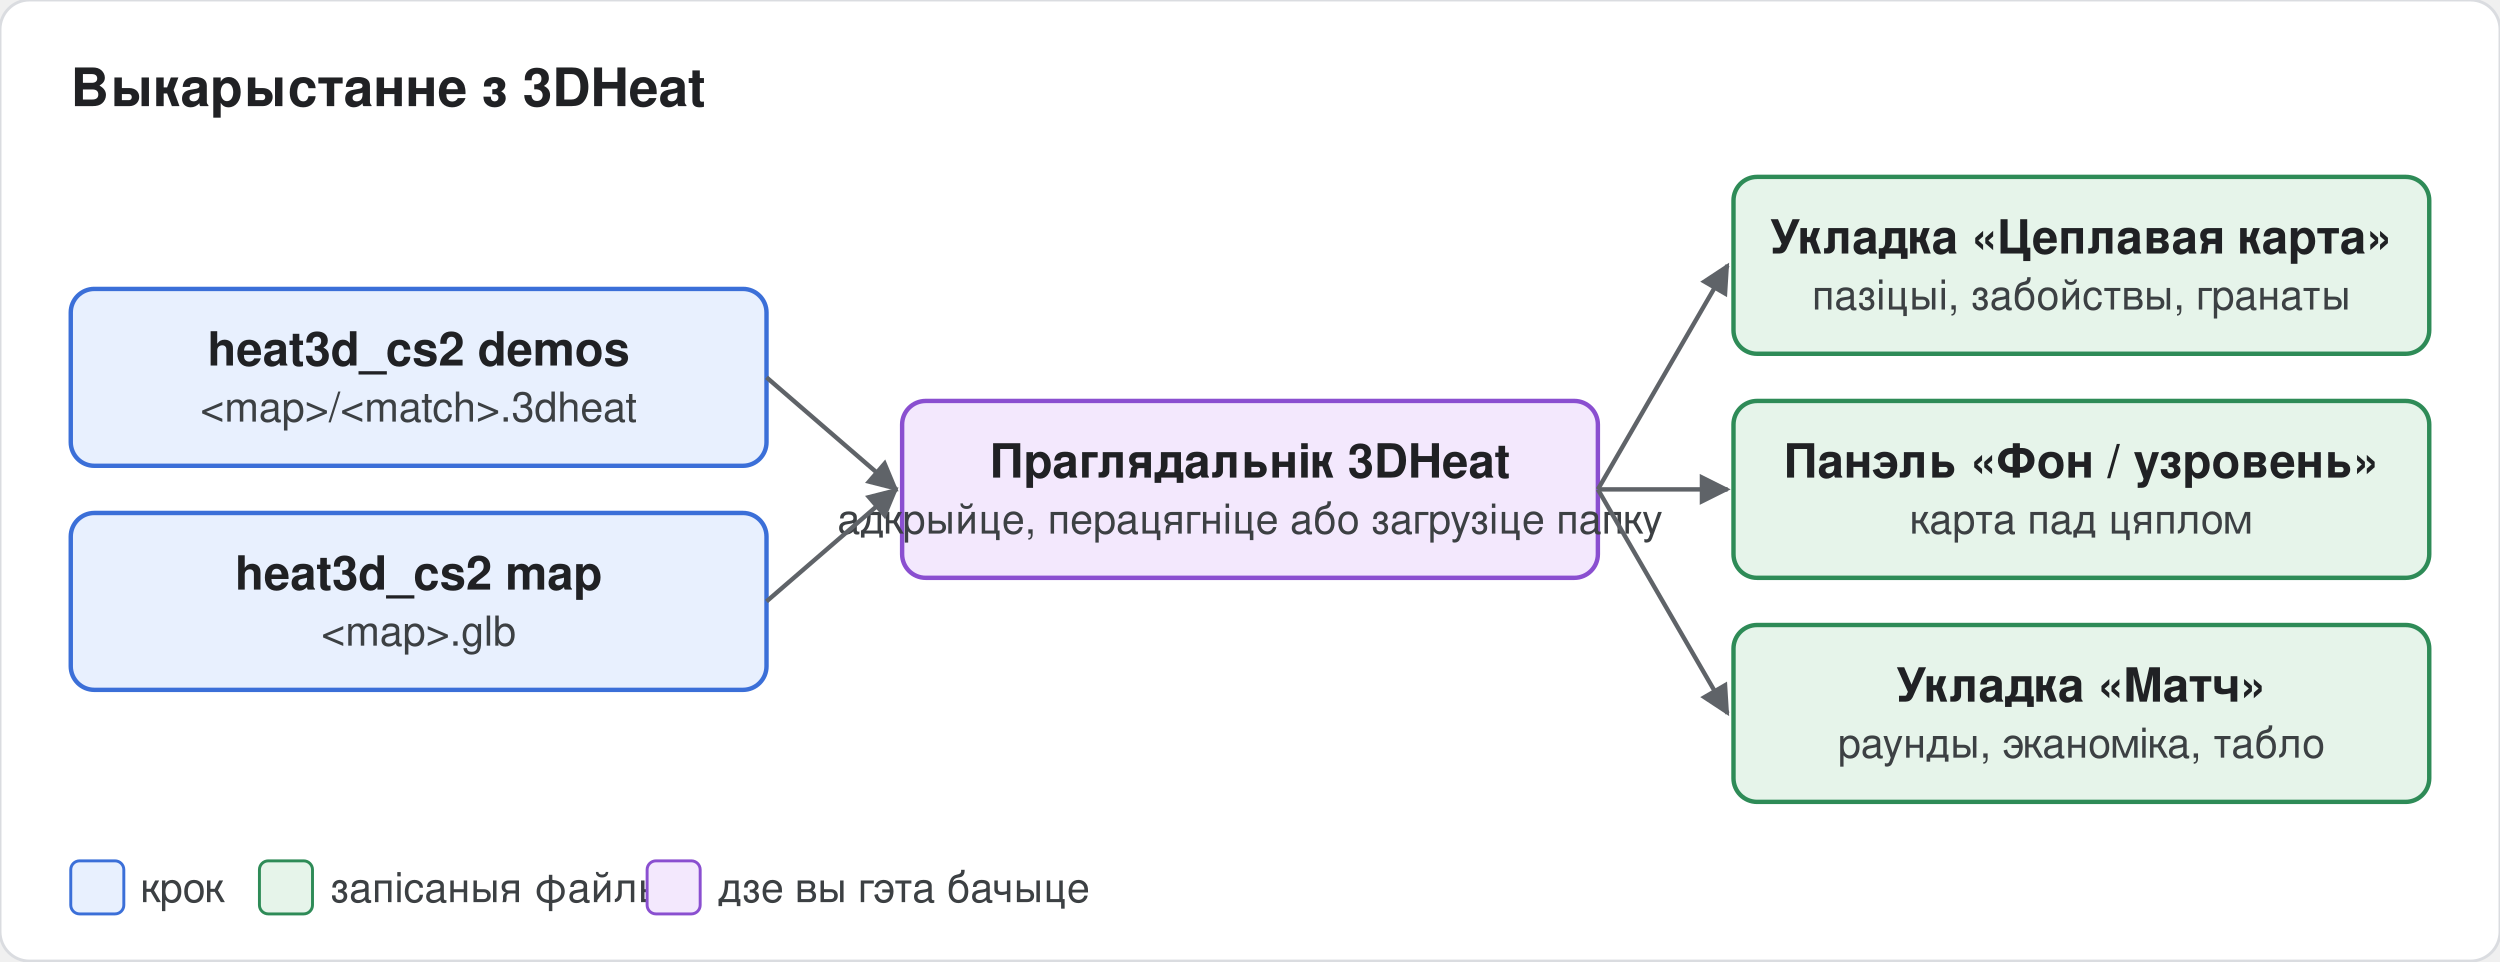
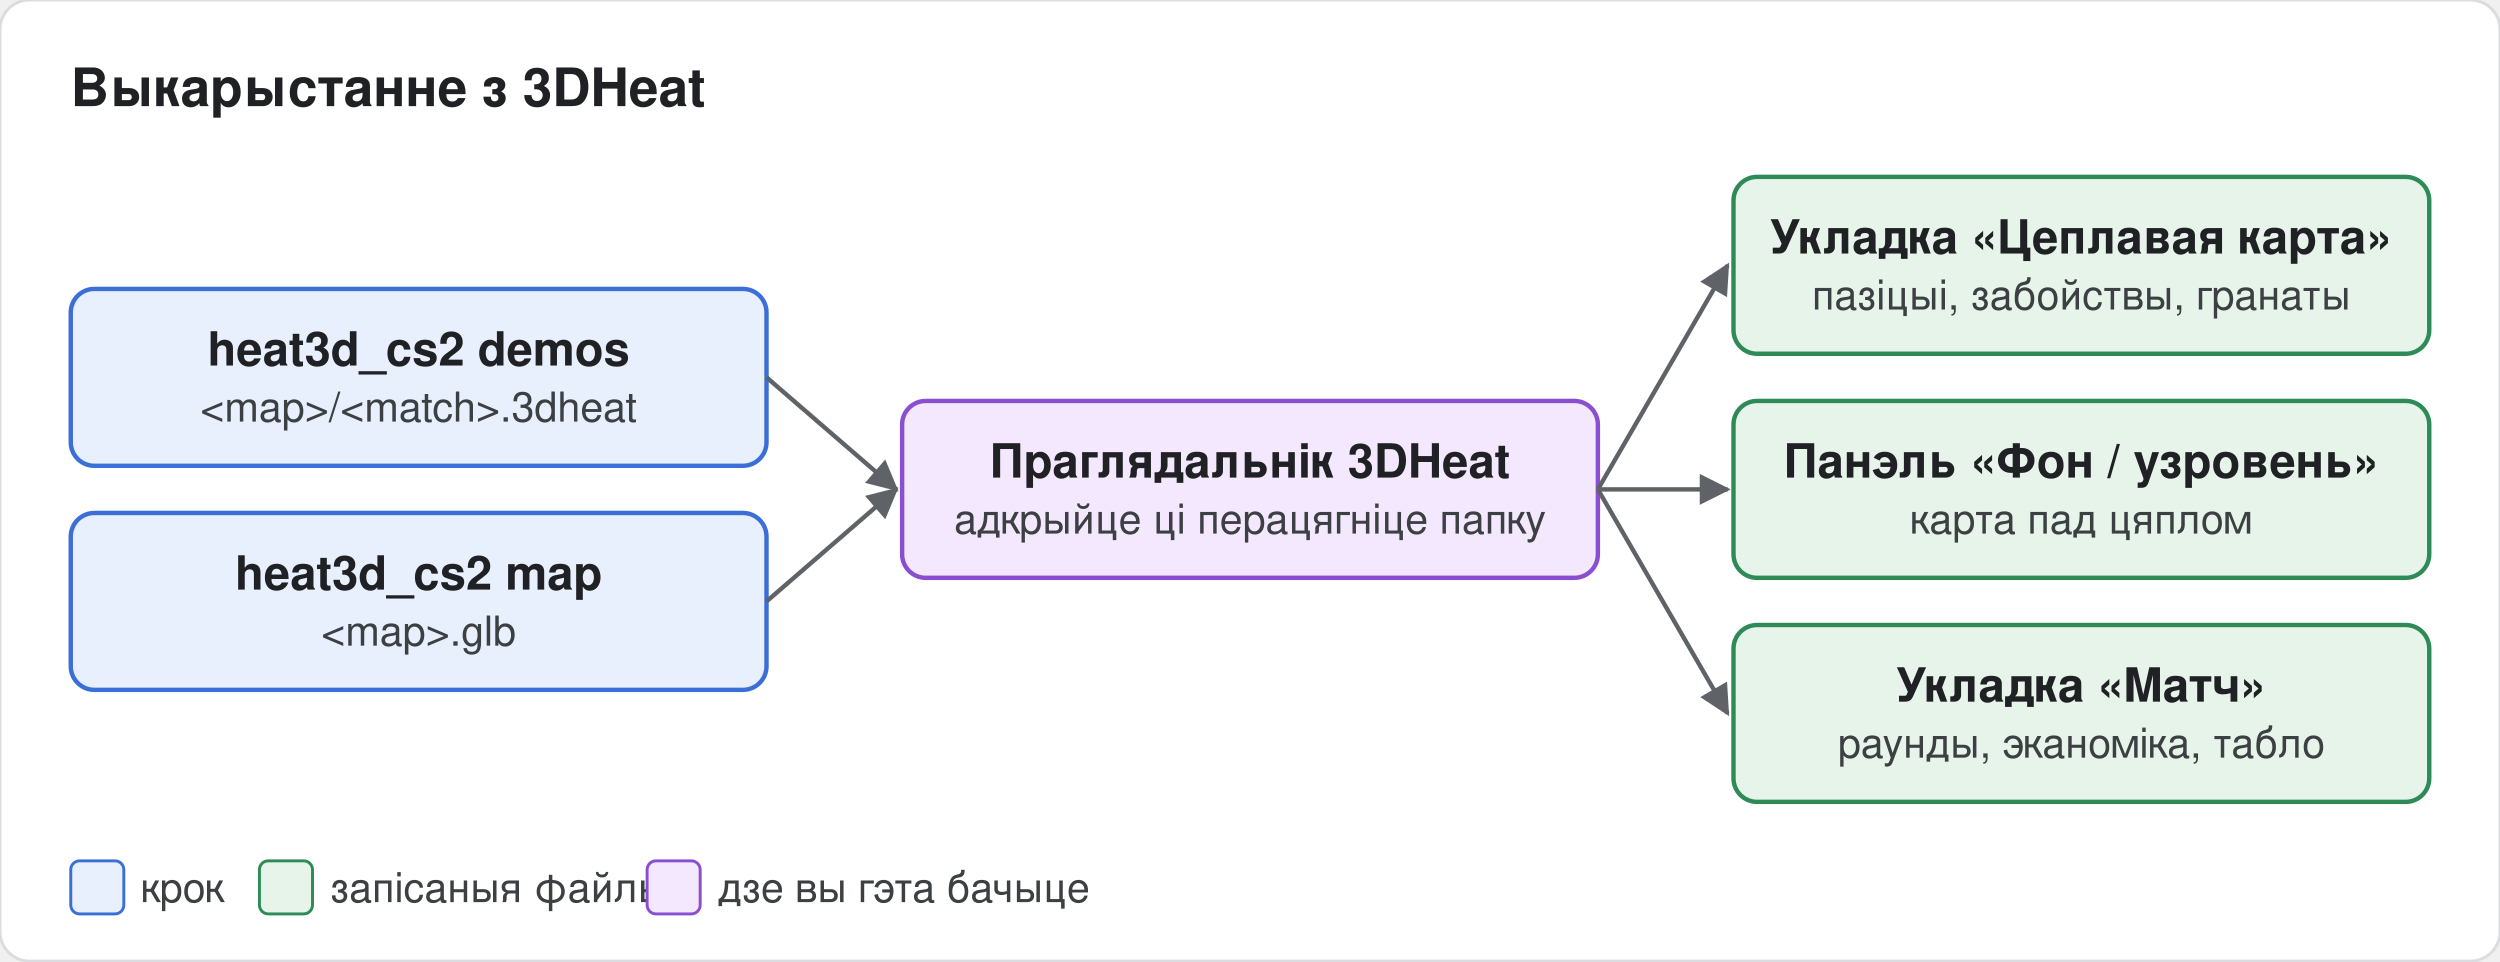
<svg xmlns="http://www.w3.org/2000/svg" width="848" height="326" viewBox="0 0 848 326" font-family="Segoe UI,Helvetica,Arial,sans-serif" role="img" aria-label="Using it with 3DHeat">
  <defs>
    <marker id="a" viewBox="0 0 10 10" refX="9" refY="5" markerWidth="7" markerHeight="7" orient="auto">
      <path d="M0,0 L10,5 L0,10 z" fill="#5f6368" />
    </marker>
  </defs>
  <rect width="848" height="326" rx="10" fill="#ffffff" stroke="#dadce0" />
  <text x="24" y="36" font-size="18" font-weight="600" fill="#202124">Выкарыстанне з 3DHeat</text>
  <rect x="24" y="98.0" width="236" height="60" rx="8" fill="#e8f0fe" stroke="#3b6fd8" stroke-width="1.5" />
  <text x="142.0" y="124.0" text-anchor="middle" font-weight="600" font-size="16" fill="#202124">heat3d_cs2 demos</text>
  <text x="142.0" y="143.0" text-anchor="middle" font-size="14" fill="#3c4043">&lt;map&gt;/&lt;match&gt;.3dheat</text>
  <rect x="24" y="174.0" width="236" height="60" rx="8" fill="#e8f0fe" stroke="#3b6fd8" stroke-width="1.5" />
  <text x="142.0" y="200.0" text-anchor="middle" font-weight="600" font-size="16" fill="#202124">heat3d_cs2 map</text>
  <text x="142.0" y="219.0" text-anchor="middle" font-size="14" fill="#3c4043">&lt;map&gt;.glb</text>
  <rect x="306" y="136.0" width="236" height="60" rx="8" fill="#f3e8fd" stroke="#8a4fd0" stroke-width="1.5" />
  <text x="424.0" y="162.0" text-anchor="middle" font-weight="600" font-size="16" fill="#202124">Праглядальнік 3DHeat</text>
-   <text x="424.0" y="181.0" text-anchor="middle" font-size="14" fill="#3c4043">адкрыйце, перацягніце або загрузіце папку</text>
+   <text x="424.0" y="181.0" text-anchor="middle" font-size="14" fill="#3c4043">адкрыйце ці перацягніце папку</text>
  <rect x="588" y="60.0" width="236" height="60" rx="8" fill="#e6f4ea" stroke="#2e8b57" stroke-width="1.5" />
  <text x="706.0" y="86.0" text-anchor="middle" font-weight="600" font-size="16" fill="#202124">Укладка «Цеплавая карта»</text>
  <text x="706.0" y="105.0" text-anchor="middle" font-size="14" fill="#3c4043">пазіцыі, забойствы, гранаты</text>
  <rect x="588" y="136.0" width="236" height="60" rx="8" fill="#e6f4ea" stroke="#2e8b57" stroke-width="1.5" />
  <text x="706.0" y="162.0" text-anchor="middle" font-weight="600" font-size="16" fill="#202124">Панэль «Фон / узровень»</text>
  <text x="706.0" y="181.0" text-anchor="middle" font-size="14" fill="#3c4043">карта пад цяплом</text>
  <rect x="588" y="212.0" width="236" height="60" rx="8" fill="#e6f4ea" stroke="#2e8b57" stroke-width="1.5" />
  <text x="706.0" y="238.0" text-anchor="middle" font-weight="600" font-size="16" fill="#202124">Укладка «Матч»</text>
  <text x="706.0" y="257.0" text-anchor="middle" font-size="14" fill="#3c4043">раунды, эканоміка, табло</text>
  <line x1="260" y1="128.0" x2="304" y2="166.0" stroke="#5f6368" stroke-width="1.5" marker-end="url(#a)" />
  <line x1="260" y1="204.0" x2="304" y2="166.0" stroke="#5f6368" stroke-width="1.5" marker-end="url(#a)" />
  <line x1="542" y1="166.0" x2="586" y2="90.0" stroke="#5f6368" stroke-width="1.5" marker-end="url(#a)" />
  <line x1="542" y1="166.0" x2="586" y2="166.0" stroke="#5f6368" stroke-width="1.5" marker-end="url(#a)" />
  <line x1="542" y1="166.0" x2="586" y2="242.0" stroke="#5f6368" stroke-width="1.5" marker-end="url(#a)" />
  <rect x="24" y="292" width="18" height="18" rx="3" fill="#e8f0fe" stroke="#3b6fd8" />
  <text x="48" y="306" font-size="14" fill="#3c4043">крок</text>
  <rect x="88.0" y="292" width="18" height="18" rx="3" fill="#e6f4ea" stroke="#2e8b57" />
  <text x="112.0" y="306" font-size="14" fill="#3c4043">запісаныя файлы</text>
  <rect x="219.5" y="292" width="18" height="18" rx="3" fill="#f3e8fd" stroke="#8a4fd0" />
  <text x="243.5" y="306" font-size="14" fill="#3c4043">дзе вы гэта бачыце</text>
</svg>
